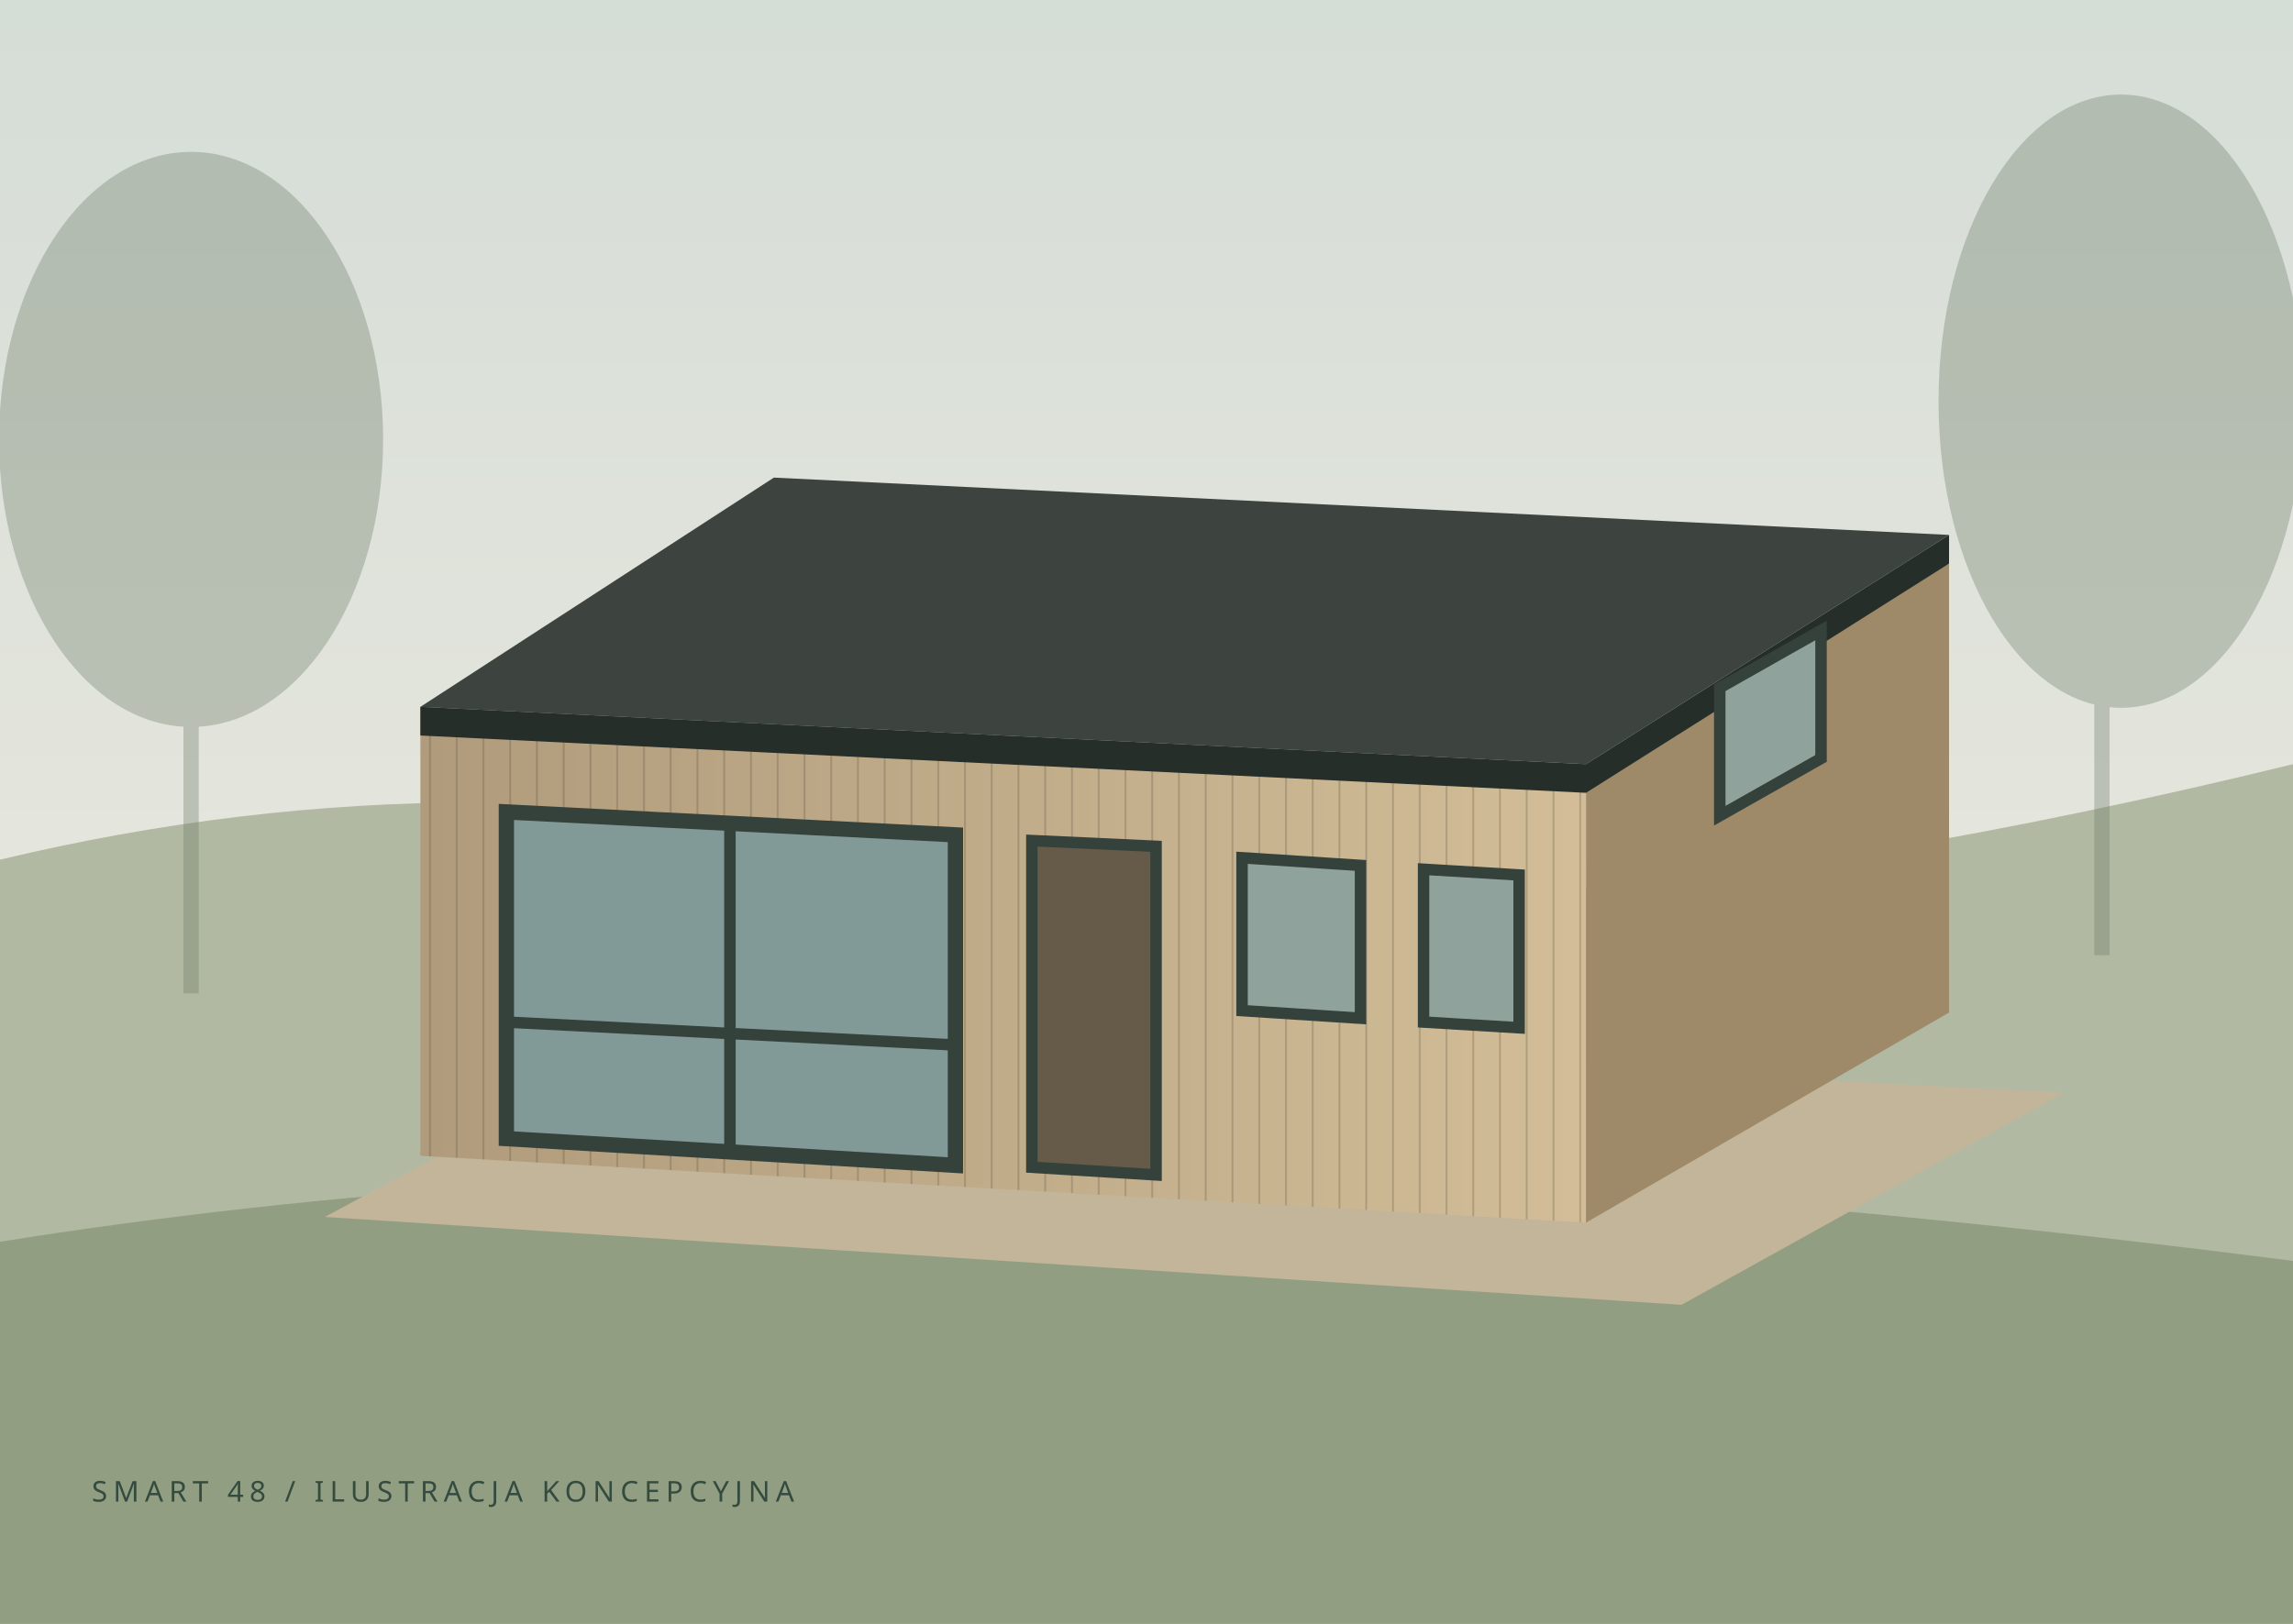
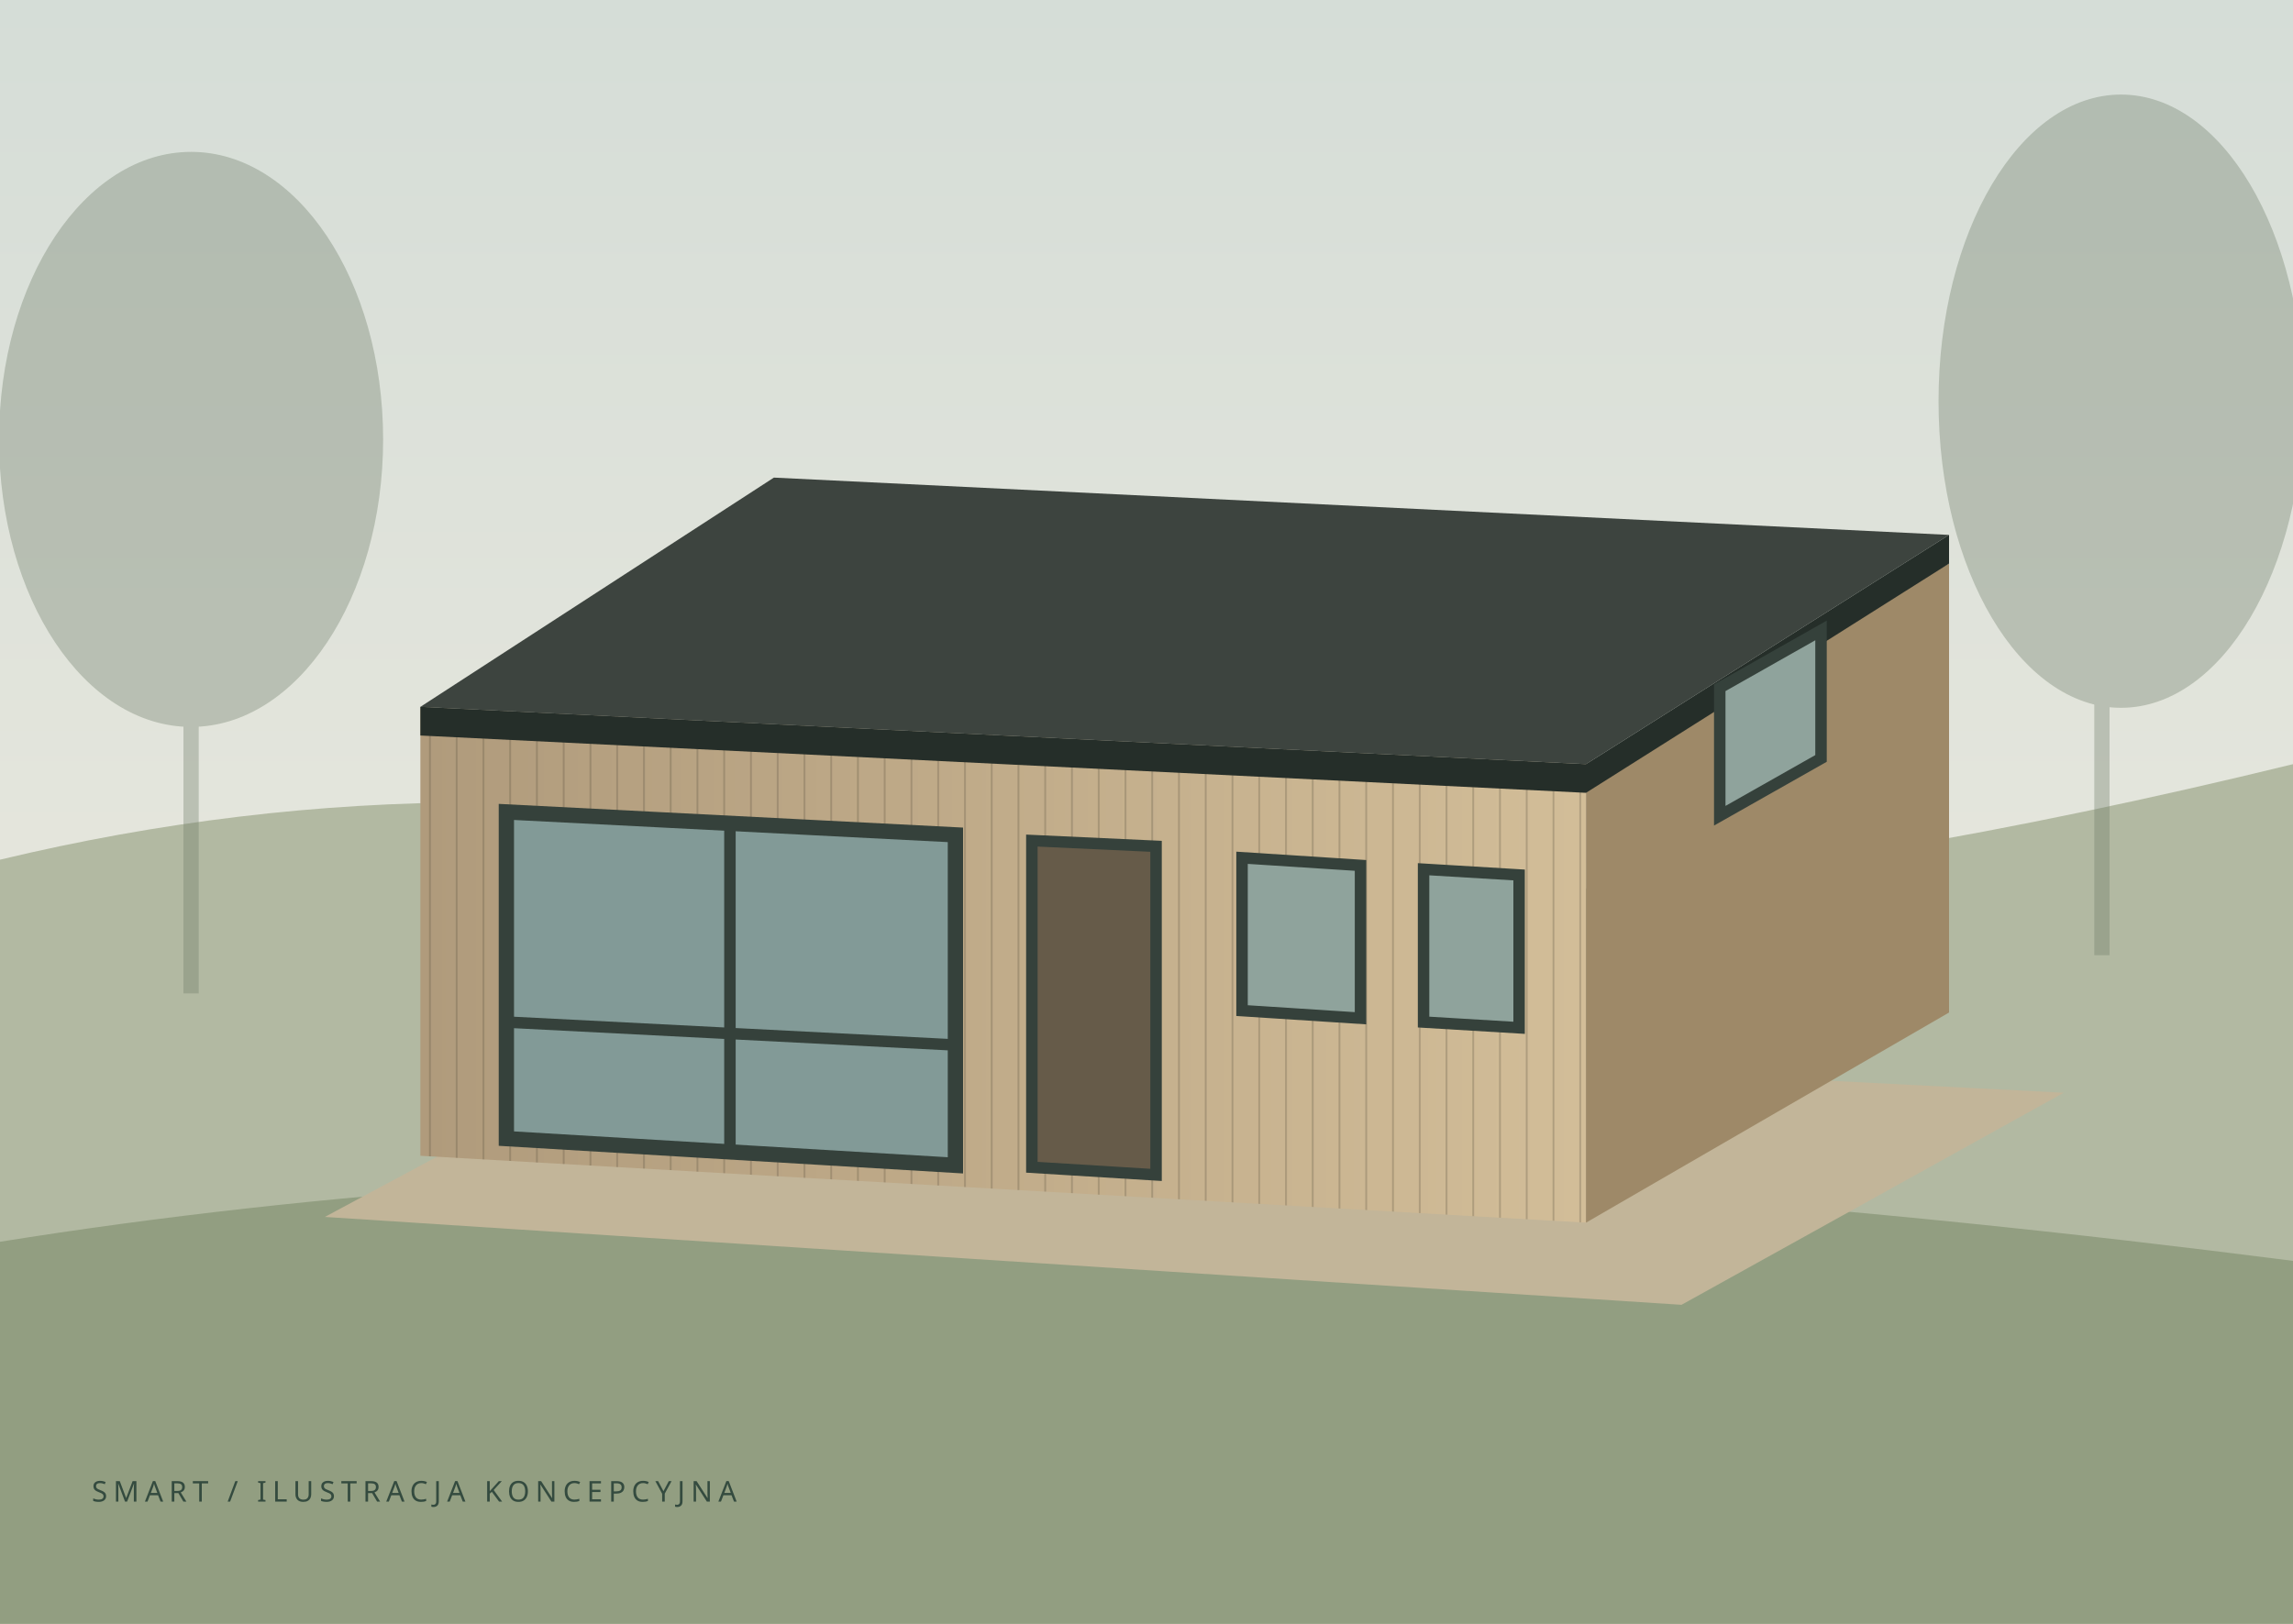
<svg xmlns="http://www.w3.org/2000/svg" viewBox="0 0 1200 850">
  <defs>
    <linearGradient id="sky" x2="0" y2="1">
      <stop stop-color="#d5ddd7" />
      <stop offset="1" stop-color="#f2ede1" />
    </linearGradient>
    <linearGradient id="wood">
      <stop stop-color="#b09b7c" />
      <stop offset="1" stop-color="#d2bd98" />
    </linearGradient>
    <pattern id="lines" width="14" height="14" patternUnits="userSpaceOnUse">
      <path d="M1 0V14" stroke="#554d3a" opacity=".25" />
    </pattern>
  </defs>
  <rect width="1200" height="850" fill="url(#sky)" />
  <path d="M0 450Q250 390 500 450T1200 400V850H0Z" fill="#b2b9a2" />
  <path d="M0 650Q500 570 1200 660V850H0Z" fill="#929e81" />
  <g opacity=".35" stroke="#6c7b66" fill="#6c7b66">
    <path d="M100 520V160M1100 500V120" stroke-width="8" />
    <ellipse cx="100" cy="230" rx="100" ry="150" />
    <ellipse cx="1110" cy="210" rx="95" ry="160" />
  </g>
  <g>
    <path d="M170 637L880 683 1080 572 360 535Z" fill="#c2b599" />
    <path d="M220 370L830 400 830 640 220 605Z" fill="url(#wood)" />
    <path d="M220 370L830 400 830 640 220 605Z" fill="url(#lines)" />
    <path d="M830 400L1020 295 1020 530 830 640Z" fill="#9e8968" />
    <path d="M220 370L405 250 1020 280 830 400Z" fill="#3d443f" />
    <path d="M830 400L1020 280 1020 295 830 415 220 385 220 370Z" fill="#252e29" />
    <path d="M265 425L500 437 500 610 265 596Z" fill="#829a97" stroke="#35413b" stroke-width="8" />
    <path d="M382 432V602M265 535L500 547" stroke="#35413b" stroke-width="6" />
    <path d="M540 440L605 443 605 615 540 611Z" fill="#665b49" stroke="#35413b" stroke-width="6" />
    <path d="M650 449L712 453 712 533 650 529ZM745 455L795 458 795 538 745 535Z" fill="#8fa39c" stroke="#35413b" stroke-width="6" />
    <path d="M900 360L953 330 953 397 900 427Z" fill="#8fa39c" stroke="#35413b" stroke-width="6" />
  </g>
-   <text x="48" y="786" fill="#344b3f" font-family="sans-serif" font-size="15" letter-spacing="3">SMART 48 / ILUSTRACJA KONCEPCYJNA</text>
+   <text x="48" y="786" fill="#344b3f" font-family="sans-serif" font-size="15" letter-spacing="3">SMART / ILUSTRACJA KONCEPCYJNA</text>
</svg>
